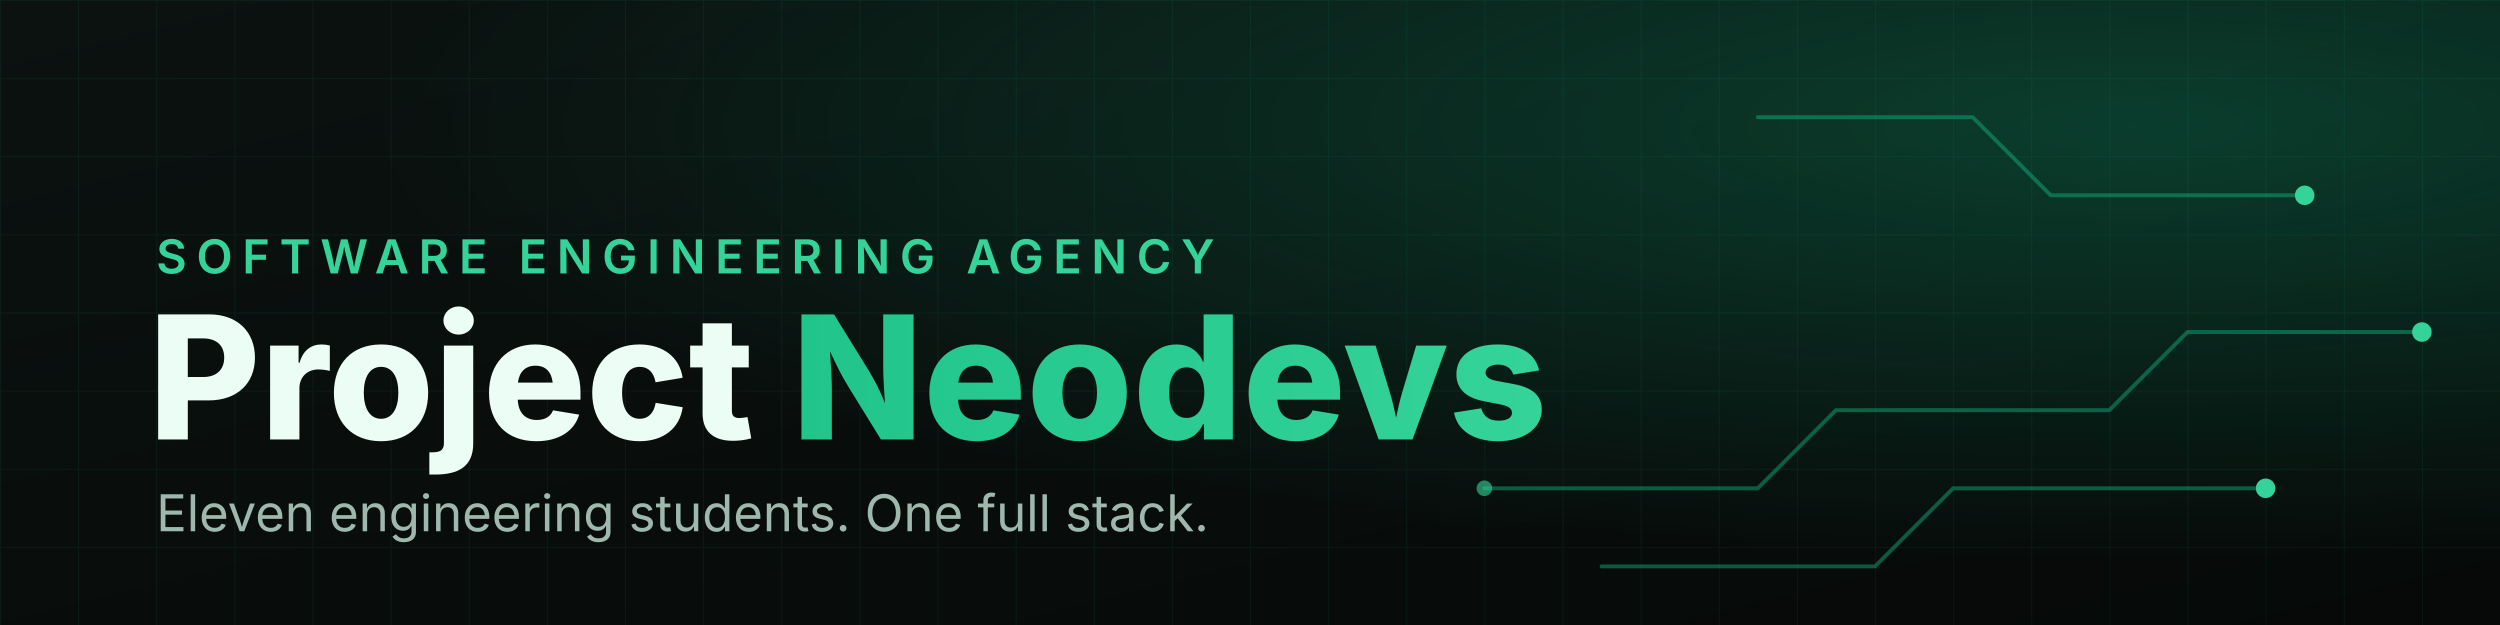
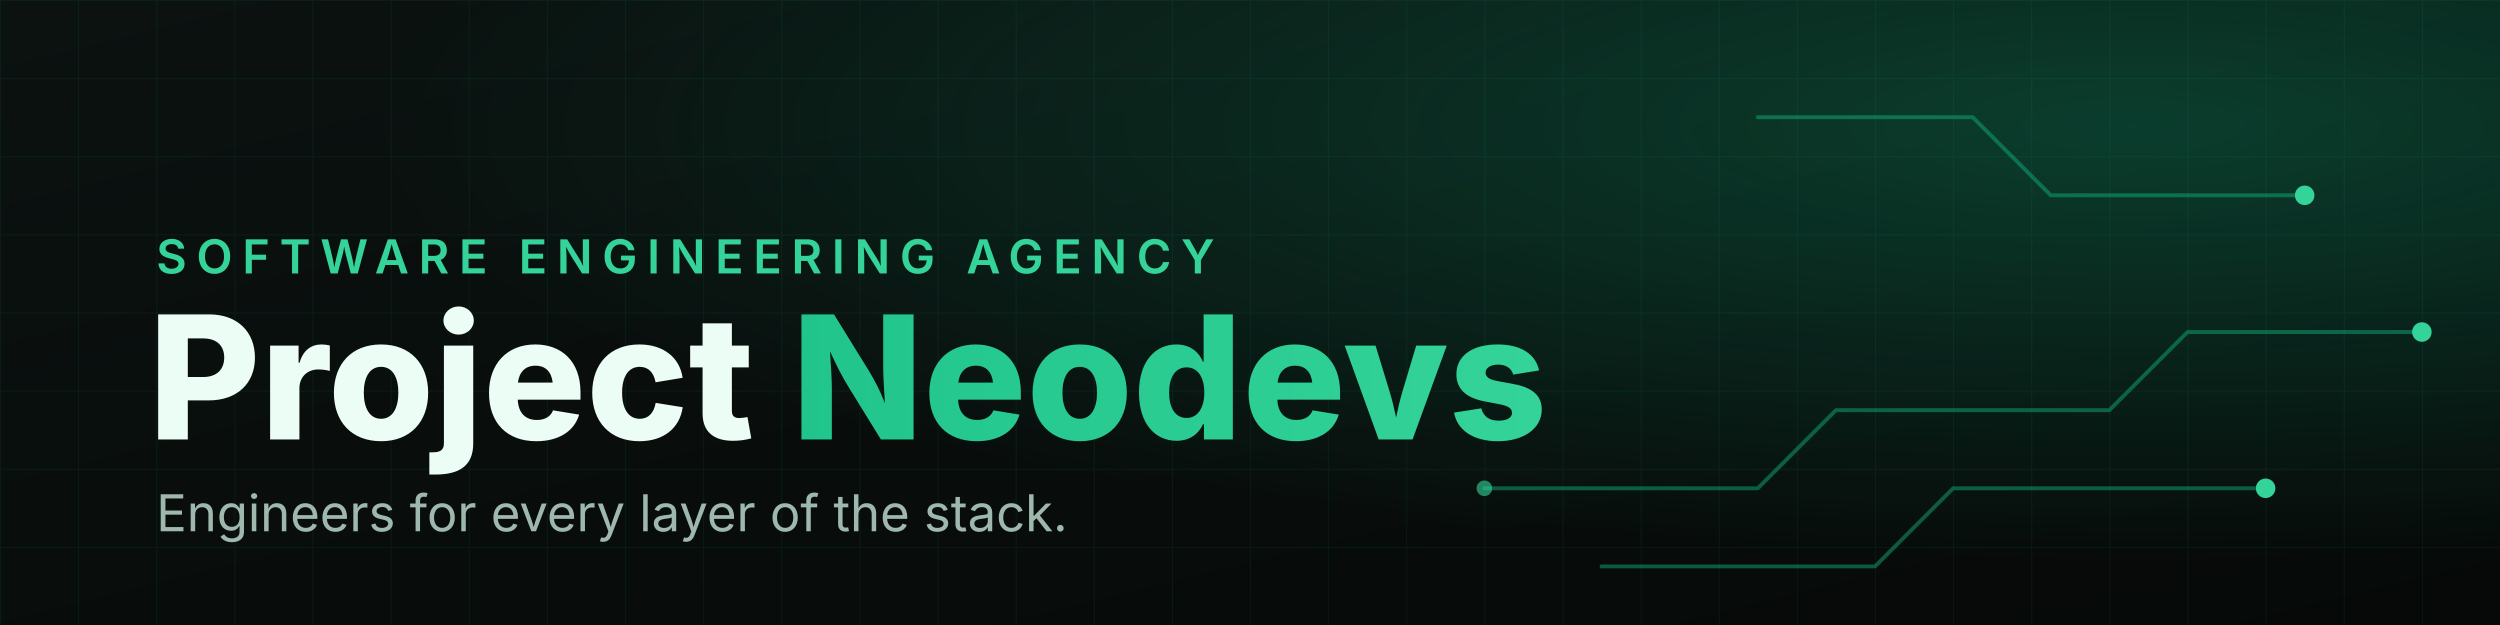
<svg xmlns="http://www.w3.org/2000/svg" width="1280" height="320" viewBox="0 0 1280 320" role="img" aria-label="Project Neodevs">
  <defs>
    <linearGradient id="bg" x1="0" y1="0" x2="1" y2="1">
      <stop offset="0" stop-color="#0b1210" />
      <stop offset="1" stop-color="#060908" />
    </linearGradient>
    <linearGradient id="em" x1="0" y1="0" x2="1" y2="0">
      <stop offset="0" stop-color="#10b981" />
      <stop offset="1" stop-color="#34d399" />
    </linearGradient>
    <radialGradient id="glow" cx="0.85" cy="0.2" r="0.7">
      <stop offset="0" stop-color="#10b981" stop-opacity="0.28" />
      <stop offset="1" stop-color="#10b981" stop-opacity="0" />
    </radialGradient>
    <pattern id="grid" width="40" height="40" patternUnits="userSpaceOnUse">
      <path d="M40 0H0V40" fill="none" stroke="#10b981" stroke-opacity="0.08" stroke-width="1" />
    </pattern>
  </defs>
  <rect width="1280" height="320" fill="url(#bg)" />
  <rect width="1280" height="320" fill="url(#grid)" />
  <rect width="1280" height="320" fill="url(#glow)" />
  <g fill="none" stroke="#10b981" stroke-opacity="0.45" stroke-width="2" stroke-linecap="round" stroke-linejoin="round">
    <path d="M760 250H900L940 210H1080L1120 170H1240" />
    <path d="M820 290H960L1000 250H1160" />
    <path d="M900 60H1010L1050 100H1180" />
  </g>
  <g fill="#34d399">
    <circle cx="1240" cy="170" r="5" />
    <circle cx="1160" cy="250" r="5" />
    <circle cx="1180" cy="100" r="5" />
    <circle cx="760" cy="250" r="4" fill-opacity="0.6" />
  </g>
  <text x="80" y="140" font-family="Segoe UI, Inter, Helvetica, Arial, sans-serif" font-size="24" font-weight="600" letter-spacing="5" fill="#34d399">SOFTWARE ENGINEERING AGENCY</text>
  <text x="76" y="225" font-family="Segoe UI, Inter, Helvetica, Arial, sans-serif" font-size="88" font-weight="800" fill="#ecfdf5">Project <tspan fill="url(#em)">Neodevs</tspan>
  </text>
-   <text x="80" y="272" font-family="Segoe UI, Inter, Helvetica, Arial, sans-serif" font-size="26" fill="#9fb8ad">Eleven engineering students. One full stack.</text>
+   <text x="80" y="272" font-family="Segoe UI, Inter, Helvetica, Arial, sans-serif" font-size="26" fill="#9fb8ad">Engineers for every layer of the stack.</text>
</svg>
